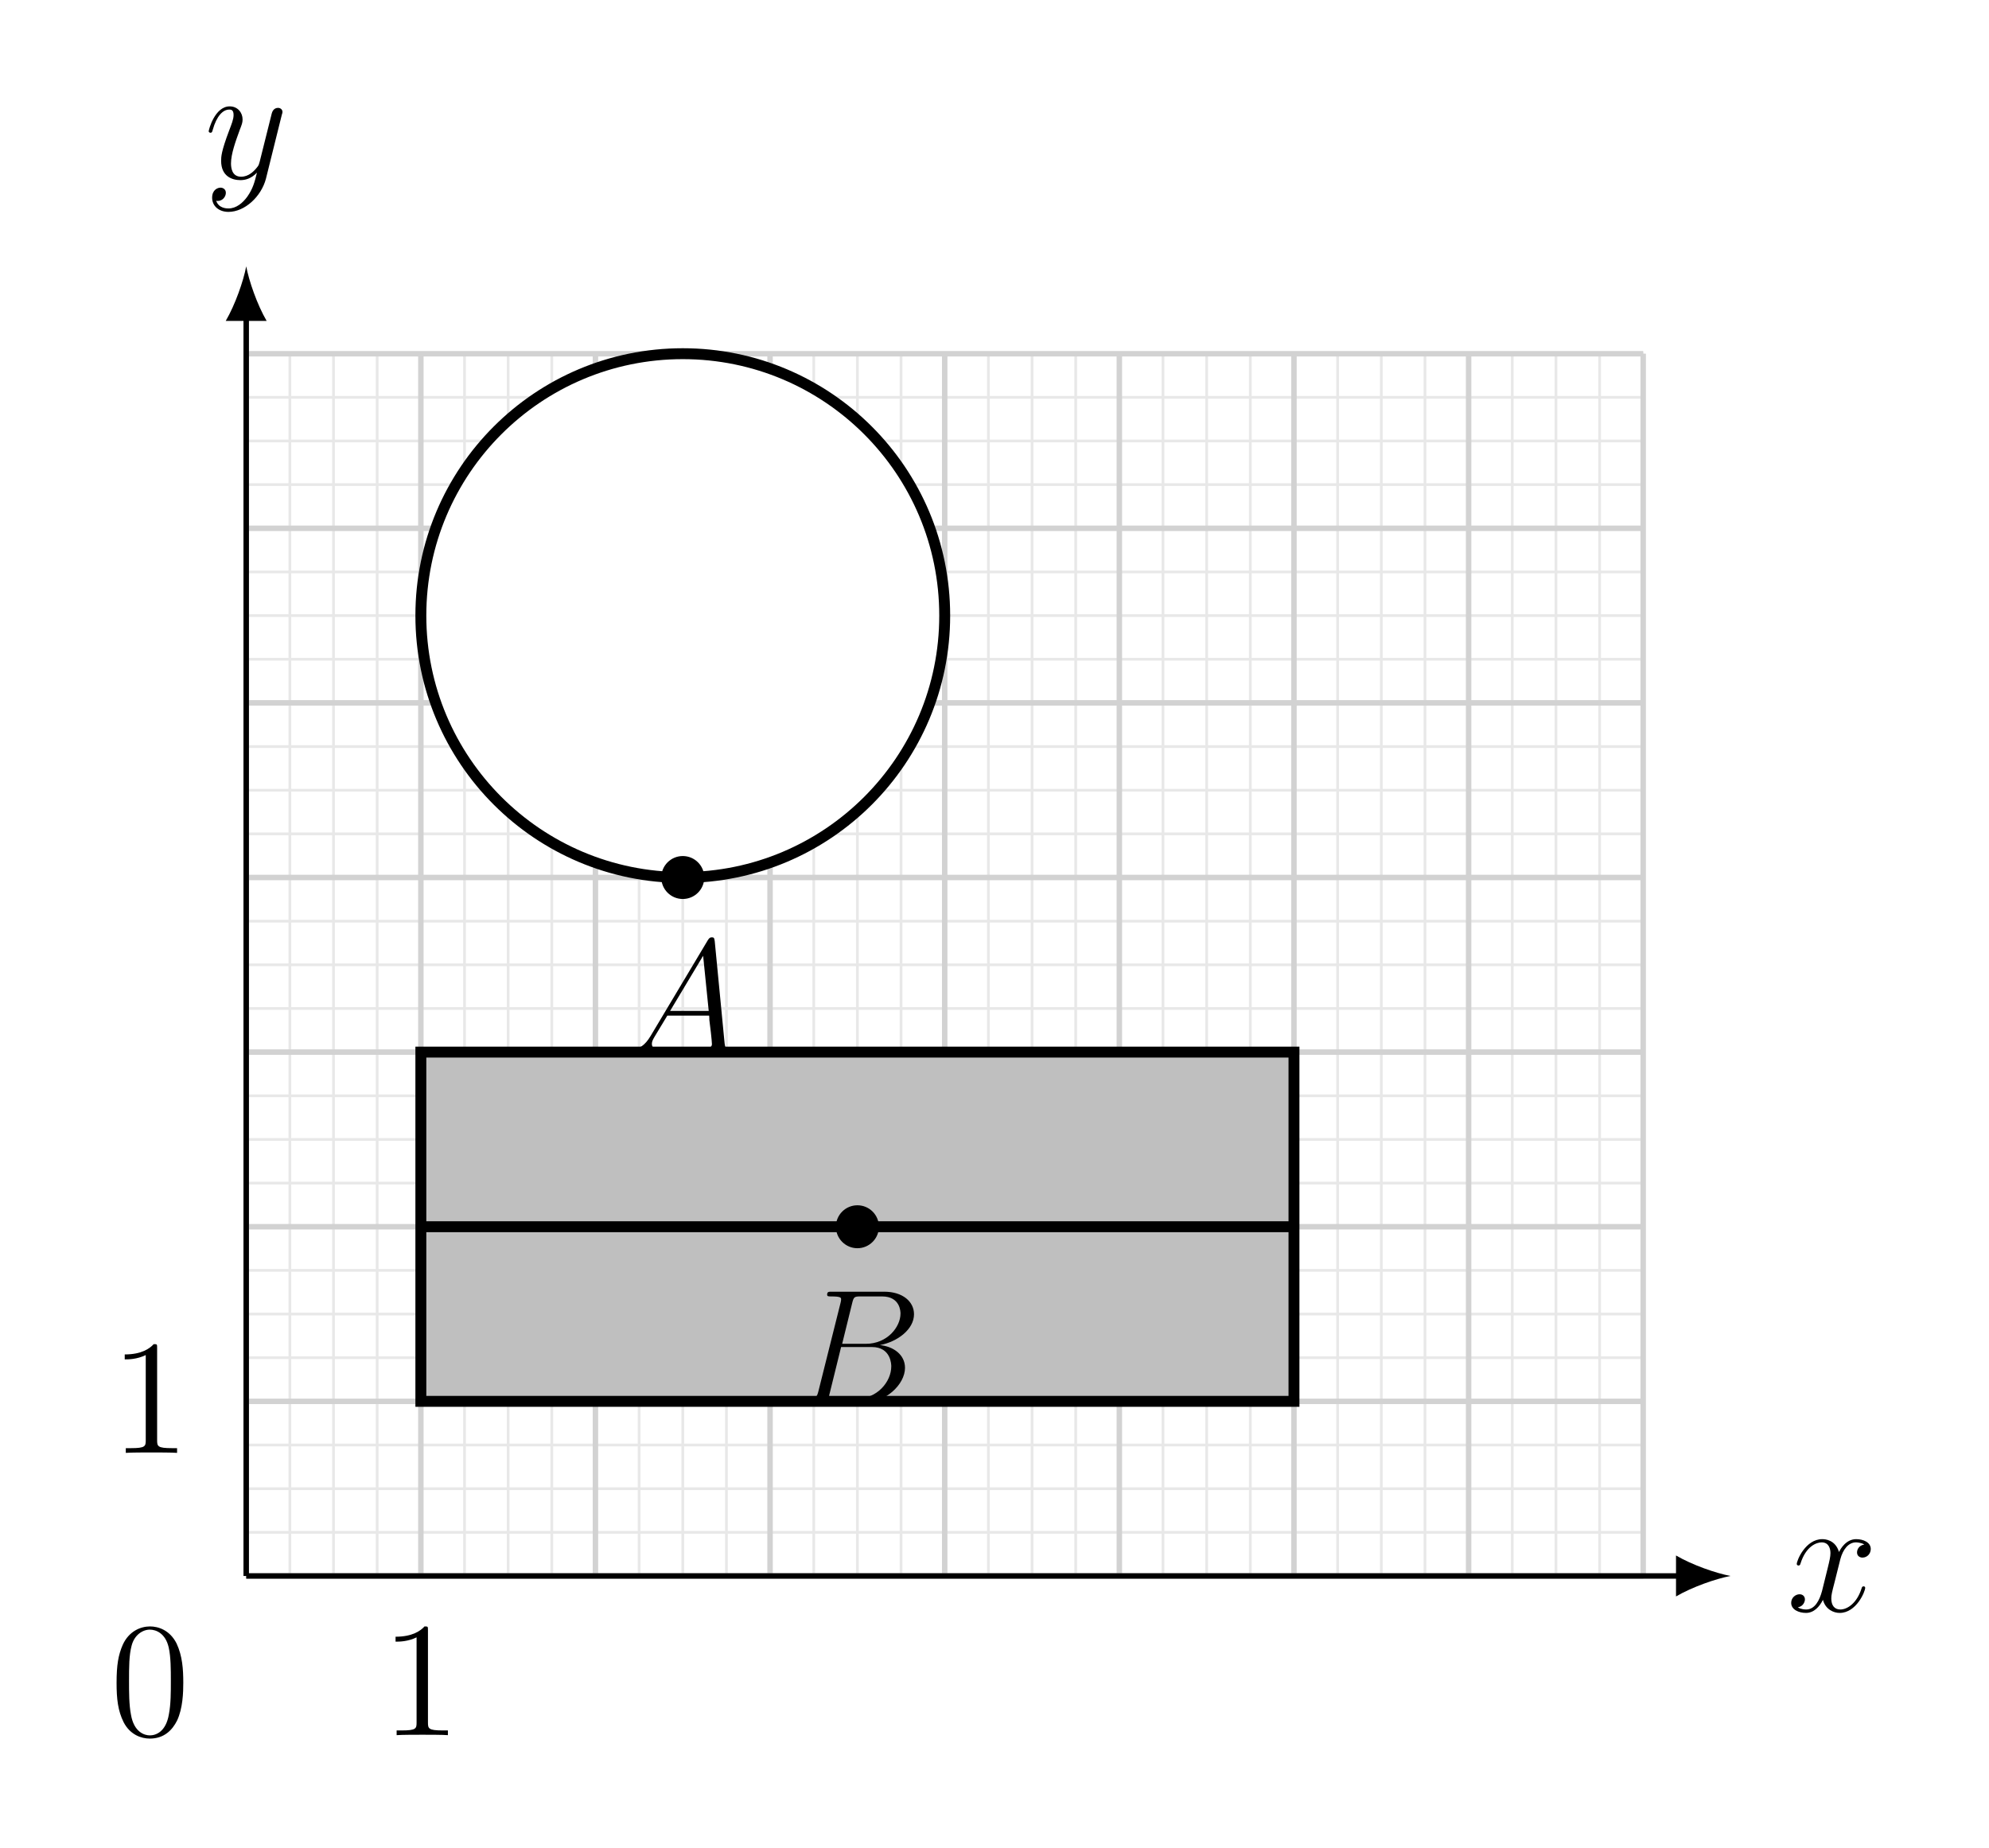
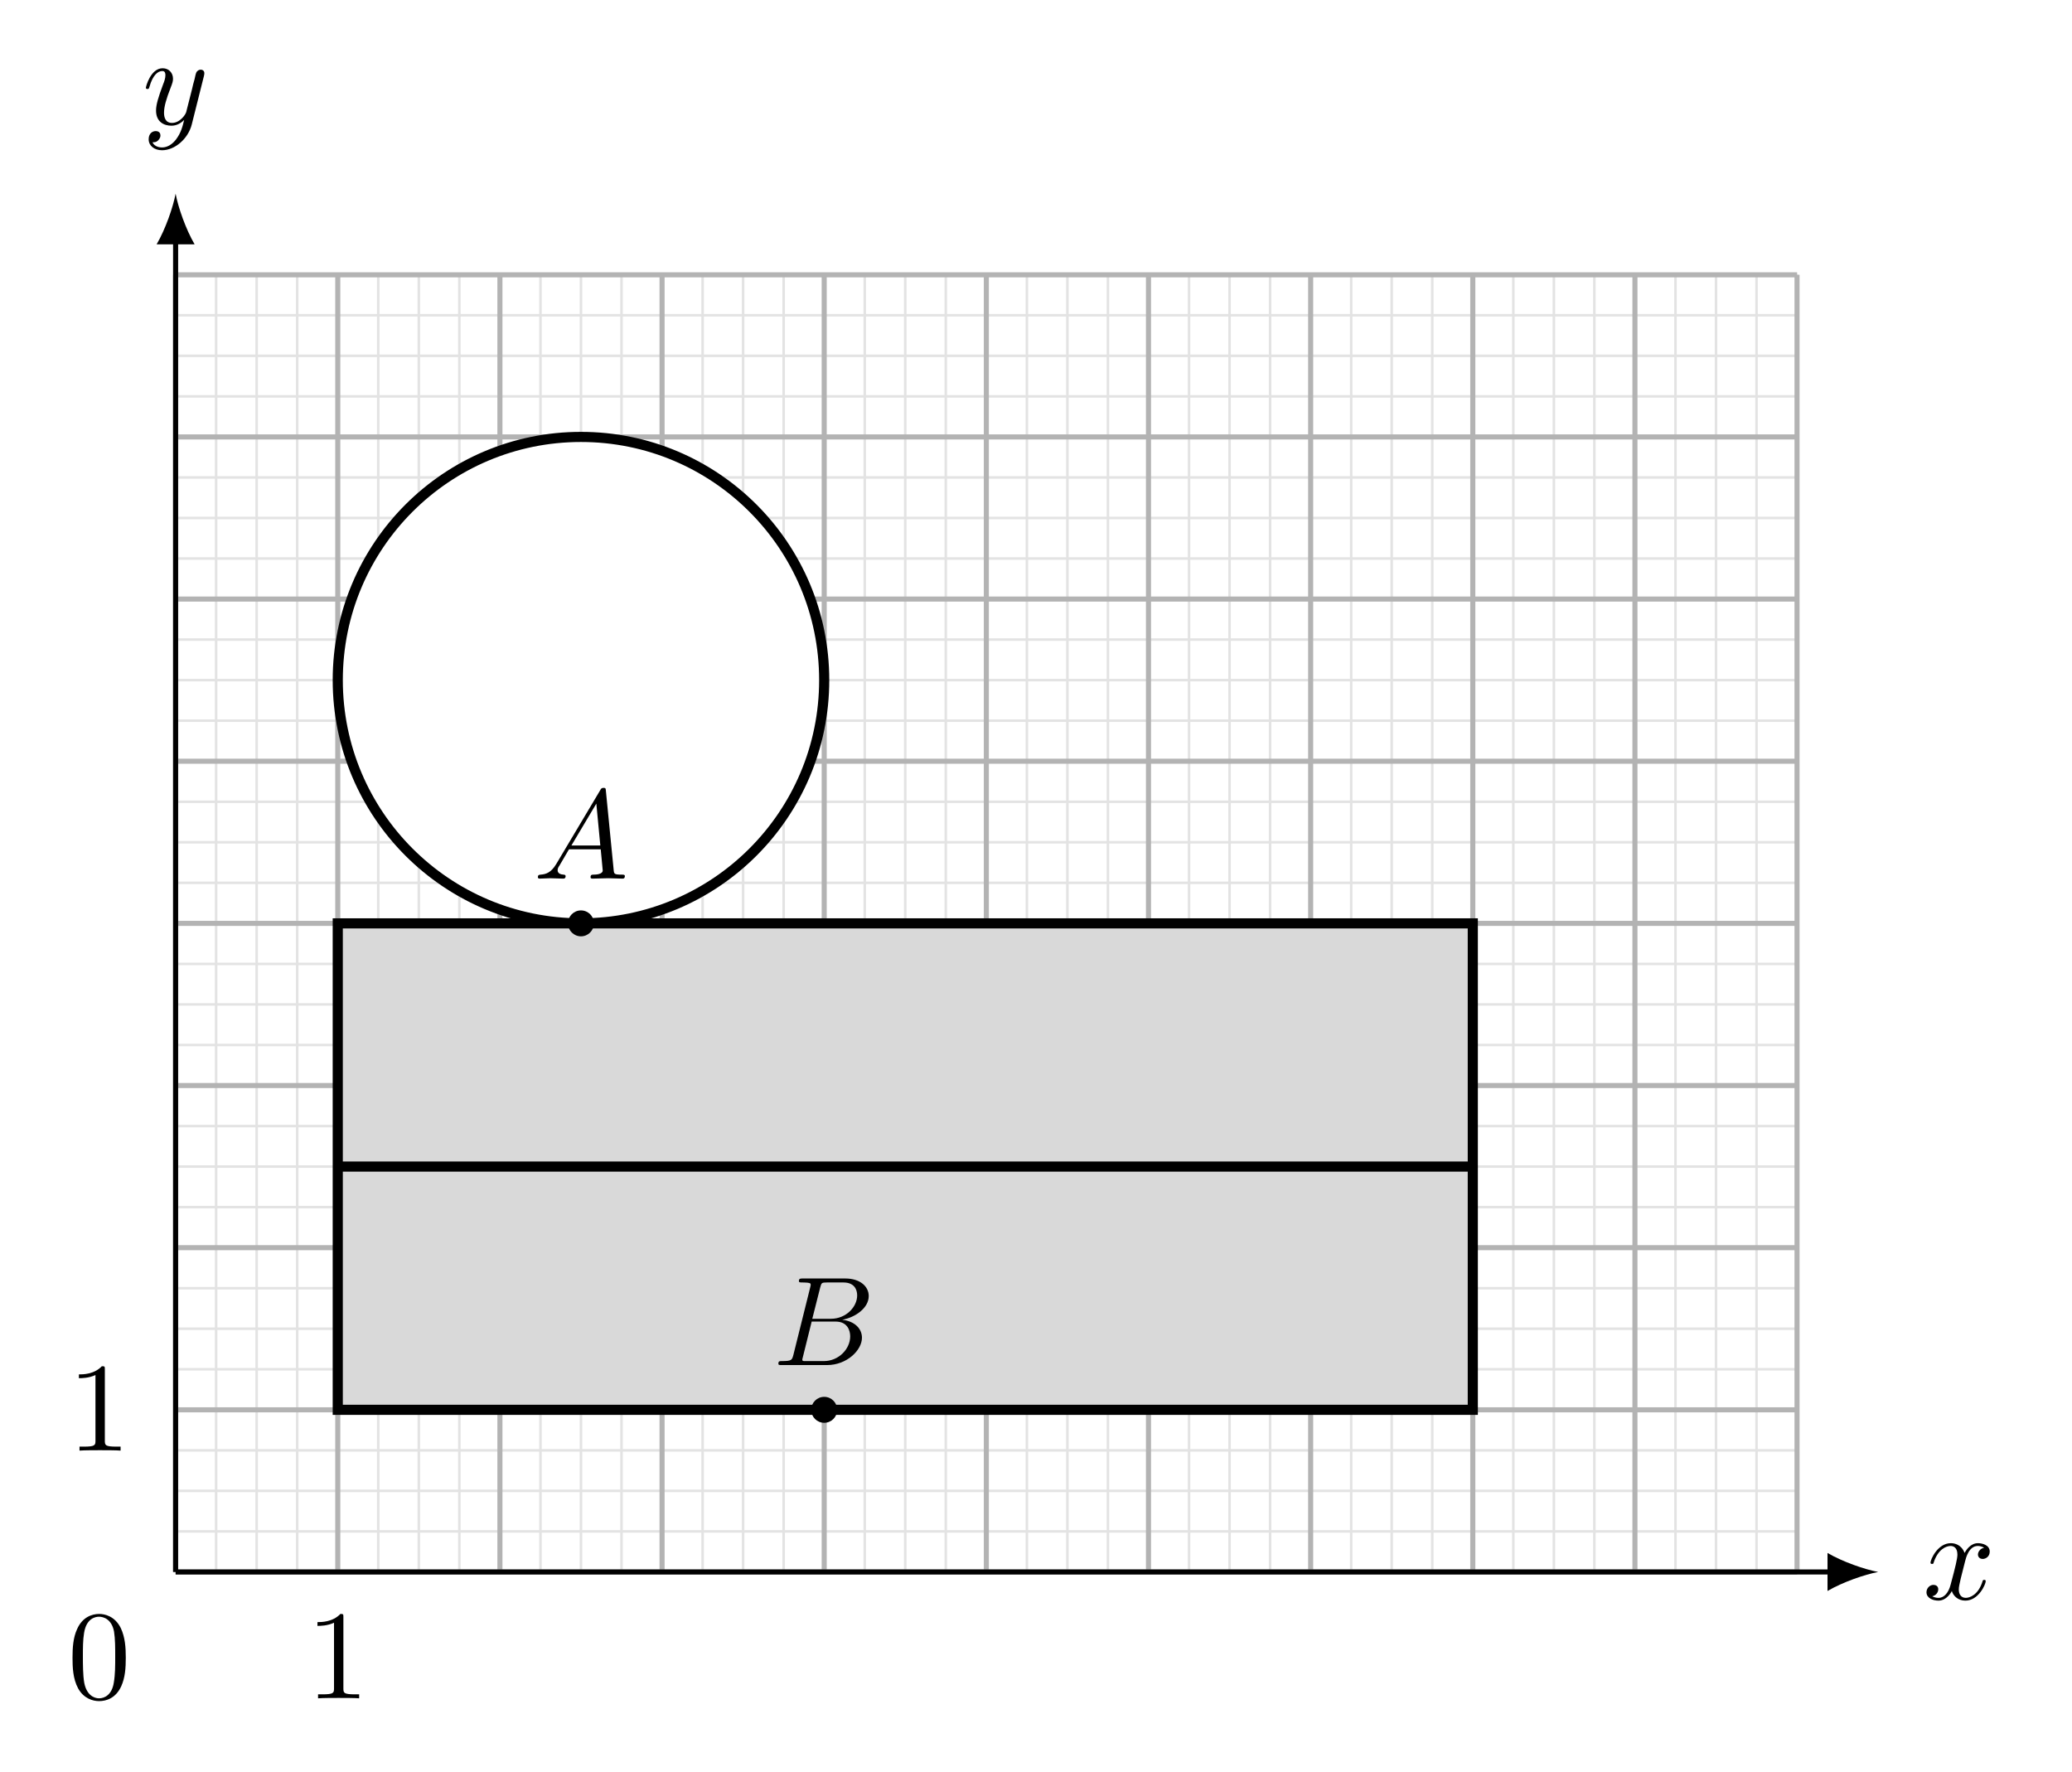
- <svg xmlns="http://www.w3.org/2000/svg" xmlns:xlink="http://www.w3.org/1999/xlink" data-source-hash="723321cf0791" width="144.904pt" height="134.644pt" viewBox="0 0 144.904 134.644" version="1.2">
+ <svg xmlns="http://www.w3.org/2000/svg" xmlns:xlink="http://www.w3.org/1999/xlink" data-source-hash="a341c045d8ab" width="162.277pt" height="138.737pt" viewBox="0 0 162.277 138.737" version="1.2">
  <defs>
    <g>
      <symbol overflow="visible" id="glyph0-0">
        <path style="stroke:none;" d="" />
      </symbol>
      <symbol overflow="visible" id="glyph0-1">
-         <path style="stroke:none;" d="M 5.719 -1.703 C 5.719 -1.766 5.672 -1.812 5.609 -1.812 C 5.5 -1.812 5.484 -1.75 5.453 -1.656 C 5.125 -0.609 4.438 -0.125 3.906 -0.125 C 3.484 -0.125 3.25 -0.422 3.25 -0.922 C 3.25 -1.188 3.297 -1.375 3.5 -2.156 L 3.906 -3.781 C 4.094 -4.5 4.5 -5.016 5.047 -5.016 C 5.047 -5.016 5.406 -5.016 5.656 -4.859 C 5.266 -4.797 5.125 -4.5 5.125 -4.281 C 5.125 -4 5.359 -3.906 5.516 -3.906 C 5.875 -3.906 6.125 -4.203 6.125 -4.531 C 6.125 -5.031 5.562 -5.25 5.062 -5.25 C 4.328 -5.25 3.922 -4.547 3.812 -4.312 C 3.547 -5.203 2.797 -5.25 2.594 -5.25 C 1.375 -5.25 0.734 -3.703 0.734 -3.438 C 0.734 -3.391 0.781 -3.328 0.859 -3.328 C 0.953 -3.328 0.984 -3.391 1 -3.453 C 1.406 -4.766 2.203 -5.016 2.547 -5.016 C 3.094 -5.016 3.188 -4.516 3.188 -4.234 C 3.188 -3.969 3.125 -3.703 2.984 -3.125 L 2.578 -1.484 C 2.391 -0.781 2.047 -0.125 1.422 -0.125 C 1.359 -0.125 1.062 -0.125 0.812 -0.281 C 1.234 -0.359 1.328 -0.719 1.328 -0.859 C 1.328 -1.094 1.156 -1.234 0.938 -1.234 C 0.641 -1.234 0.328 -0.984 0.328 -0.609 C 0.328 -0.109 0.891 0.125 1.406 0.125 C 1.984 0.125 2.391 -0.328 2.641 -0.828 C 2.828 -0.125 3.422 0.125 3.859 0.125 C 5.078 0.125 5.719 -1.438 5.719 -1.703 Z M 5.719 -1.703 " />
+         <path style="stroke:none;" d="M 3.312 -3 C 3.375 -3.25 3.609 -4.172 4.297 -4.172 C 4.344 -4.172 4.578 -4.172 4.797 -4.031 C 4.516 -3.984 4.312 -3.734 4.312 -3.5 C 4.312 -3.344 4.422 -3.156 4.688 -3.156 C 4.906 -3.156 5.234 -3.328 5.234 -3.734 C 5.234 -4.25 4.641 -4.391 4.312 -4.391 C 3.734 -4.391 3.391 -3.859 3.266 -3.625 C 3.016 -4.281 2.484 -4.391 2.188 -4.391 C 1.156 -4.391 0.594 -3.109 0.594 -2.859 C 0.594 -2.766 0.688 -2.766 0.719 -2.766 C 0.797 -2.766 0.828 -2.781 0.844 -2.875 C 1.188 -3.922 1.828 -4.172 2.172 -4.172 C 2.359 -4.172 2.703 -4.078 2.703 -3.5 C 2.703 -3.188 2.547 -2.531 2.172 -1.141 C 2.016 -0.531 1.672 -0.109 1.234 -0.109 C 1.172 -0.109 0.938 -0.109 0.734 -0.234 C 0.984 -0.281 1.203 -0.5 1.203 -0.781 C 1.203 -1.047 0.984 -1.125 0.828 -1.125 C 0.531 -1.125 0.281 -0.859 0.281 -0.547 C 0.281 -0.094 0.781 0.109 1.219 0.109 C 1.875 0.109 2.234 -0.578 2.266 -0.641 C 2.375 -0.281 2.734 0.109 3.328 0.109 C 4.359 0.109 4.922 -1.172 4.922 -1.422 C 4.922 -1.516 4.828 -1.516 4.797 -1.516 C 4.719 -1.516 4.688 -1.484 4.672 -1.406 C 4.344 -0.344 3.672 -0.109 3.359 -0.109 C 2.969 -0.109 2.812 -0.422 2.812 -0.766 C 2.812 -0.984 2.875 -1.203 2.969 -1.641 Z M 3.312 -3 " />
      </symbol>
      <symbol overflow="visible" id="glyph0-2">
-         <path style="stroke:none;" d="M 5.656 -4.641 C 5.672 -4.703 5.703 -4.766 5.703 -4.844 C 5.703 -5.016 5.562 -5.141 5.375 -5.141 C 5.266 -5.141 5.016 -5.094 4.922 -4.734 L 4.047 -1.234 C 3.984 -1.016 3.984 -0.984 3.891 -0.859 C 3.641 -0.531 3.25 -0.125 2.688 -0.125 C 2.016 -0.125 1.953 -0.781 1.953 -1.094 C 1.953 -1.781 2.281 -2.688 2.594 -3.547 C 2.734 -3.906 2.797 -4.062 2.797 -4.297 C 2.797 -4.797 2.438 -5.25 1.859 -5.25 C 0.766 -5.25 0.328 -3.531 0.328 -3.438 C 0.328 -3.391 0.375 -3.328 0.453 -3.328 C 0.562 -3.328 0.578 -3.375 0.625 -3.547 C 0.906 -4.547 1.359 -5.016 1.828 -5.016 C 1.938 -5.016 2.141 -5.016 2.141 -4.625 C 2.141 -4.312 2 -3.969 1.828 -3.516 C 1.234 -1.953 1.234 -1.562 1.234 -1.281 C 1.234 -0.141 2.047 0.125 2.641 0.125 C 3 0.125 3.422 0.016 3.844 -0.422 C 3.672 0.281 3.547 0.75 3.141 1.328 C 2.812 1.781 2.344 2.188 1.766 2.188 C 1.625 2.188 1.047 2.172 0.875 1.625 C 0.906 1.641 0.984 1.641 0.984 1.641 C 1.344 1.641 1.578 1.328 1.578 1.047 C 1.578 0.781 1.359 0.672 1.188 0.672 C 0.984 0.672 0.578 0.828 0.578 1.406 C 0.578 2.016 1.078 2.438 1.766 2.438 C 2.953 2.438 4.156 1.328 4.5 0.016 Z M 5.656 -4.641 " />
+         <path style="stroke:none;" d="M 4.828 -3.781 C 4.859 -3.922 4.859 -3.938 4.859 -4.016 C 4.859 -4.188 4.719 -4.281 4.578 -4.281 C 4.469 -4.281 4.312 -4.219 4.234 -4.062 C 4.203 -4.016 4.125 -3.703 4.094 -3.531 C 4.016 -3.281 3.953 -3 3.891 -2.734 L 3.438 -0.953 C 3.406 -0.797 2.969 -0.109 2.328 -0.109 C 1.812 -0.109 1.703 -0.547 1.703 -0.906 C 1.703 -1.375 1.875 -1.984 2.219 -2.859 C 2.375 -3.266 2.406 -3.375 2.406 -3.578 C 2.406 -4.016 2.094 -4.391 1.594 -4.391 C 0.656 -4.391 0.281 -2.953 0.281 -2.859 C 0.281 -2.766 0.391 -2.766 0.406 -2.766 C 0.5 -2.766 0.516 -2.781 0.562 -2.938 C 0.828 -3.875 1.234 -4.172 1.562 -4.172 C 1.641 -4.172 1.812 -4.172 1.812 -3.844 C 1.812 -3.609 1.719 -3.344 1.641 -3.156 C 1.25 -2.109 1.078 -1.531 1.078 -1.078 C 1.078 -0.188 1.703 0.109 2.281 0.109 C 2.672 0.109 3 -0.062 3.281 -0.344 C 3.156 0.172 3.031 0.672 2.641 1.188 C 2.375 1.531 2 1.812 1.547 1.812 C 1.406 1.812 0.969 1.781 0.797 1.406 C 0.953 1.406 1.078 1.406 1.219 1.281 C 1.312 1.188 1.422 1.062 1.422 0.875 C 1.422 0.562 1.156 0.531 1.047 0.531 C 0.828 0.531 0.5 0.688 0.5 1.172 C 0.5 1.672 0.938 2.031 1.547 2.031 C 2.562 2.031 3.594 1.125 3.875 0.016 Z M 4.828 -3.781 " />
      </symbol>
      <symbol overflow="visible" id="glyph0-3">
-         <path style="stroke:none;" d="M 8.422 -0.219 C 8.422 -0.344 8.312 -0.344 8.125 -0.344 C 7.469 -0.344 7.469 -0.453 7.422 -0.812 L 6.703 -8.25 C 6.672 -8.484 6.625 -8.516 6.5 -8.516 C 6.375 -8.516 6.312 -8.484 6.203 -8.312 L 2.031 -1.328 C 1.609 -0.625 1.203 -0.375 0.625 -0.344 C 0.5 -0.328 0.406 -0.328 0.406 -0.125 C 0.406 -0.047 0.469 0 0.547 0 L 1.516 -0.031 C 1.859 -0.031 2.234 0 2.578 0 C 2.641 0 2.797 0 2.797 -0.219 C 2.797 -0.328 2.688 -0.344 2.625 -0.344 C 2.344 -0.375 2.125 -0.469 2.125 -0.75 C 2.125 -0.922 2.188 -1.047 2.344 -1.312 L 3.25 -2.812 L 6.297 -2.812 C 6.312 -2.703 6.312 -2.609 6.312 -2.5 C 6.359 -2.188 6.5 -0.953 6.5 -0.734 C 6.5 -0.375 5.891 -0.344 5.703 -0.344 C 5.562 -0.344 5.438 -0.344 5.438 -0.125 C 5.438 0 5.547 0 5.609 0 C 5.812 0 6.062 -0.031 6.266 -0.031 L 6.938 -0.031 L 8.203 0 C 8.281 0 8.422 0 8.422 -0.219 Z M 6.266 -3.156 L 3.453 -3.156 L 5.859 -7.172 Z M 6.266 -3.156 " />
+         <path style="stroke:none;" d="M 1.781 -1.141 C 1.375 -0.469 0.984 -0.344 0.562 -0.312 C 0.438 -0.297 0.344 -0.297 0.344 -0.109 C 0.344 -0.047 0.391 0 0.469 0 C 0.75 0 1.047 -0.031 1.328 -0.031 C 1.656 -0.031 2 0 2.328 0 C 2.375 0 2.516 0 2.516 -0.188 C 2.516 -0.297 2.422 -0.312 2.344 -0.312 C 2.125 -0.328 1.891 -0.406 1.891 -0.656 C 1.891 -0.781 1.938 -0.891 2.031 -1.016 L 2.781 -2.297 L 5.266 -2.297 C 5.281 -2.078 5.422 -0.734 5.422 -0.641 C 5.422 -0.344 4.906 -0.312 4.719 -0.312 C 4.578 -0.312 4.469 -0.312 4.469 -0.109 C 4.469 0 4.594 0 4.609 0 C 5.016 0 5.453 -0.031 5.859 -0.031 C 6.109 -0.031 6.734 0 6.969 0 C 7.031 0 7.156 0 7.156 -0.203 C 7.156 -0.312 7.047 -0.312 6.922 -0.312 C 6.312 -0.312 6.312 -0.375 6.281 -0.672 L 5.672 -6.859 C 5.656 -7.062 5.656 -7.109 5.484 -7.109 C 5.328 -7.109 5.281 -7.031 5.234 -6.938 Z M 2.969 -2.594 L 4.922 -5.875 L 5.234 -2.594 Z M 2.969 -2.594 " />
      </symbol>
      <symbol overflow="visible" id="glyph0-4">
-         <path style="stroke:none;" d="M 7.875 -6.547 C 7.875 -5.578 6.922 -4.344 5.344 -4.344 L 3.625 -4.344 L 4.359 -7.328 C 4.469 -7.766 4.516 -7.797 4.984 -7.797 L 6.531 -7.797 C 7.875 -7.797 7.875 -6.656 7.875 -6.547 Z M 8.203 -2.594 C 8.203 -3.562 7.344 -4.156 6.375 -4.25 C 7.672 -4.5 8.859 -5.406 8.859 -6.5 C 8.859 -7.422 8.031 -8.141 6.688 -8.141 L 2.859 -8.141 C 2.641 -8.141 2.531 -8.141 2.531 -7.922 C 2.531 -7.797 2.641 -7.797 2.812 -7.797 C 3.547 -7.797 3.547 -7.703 3.547 -7.578 C 3.547 -7.578 3.547 -7.469 3.5 -7.297 L 1.891 -0.875 C 1.781 -0.469 1.75 -0.344 0.922 -0.344 C 0.688 -0.344 0.578 -0.344 0.578 -0.125 C 0.578 0 0.641 0 0.875 0 L 4.969 0 C 6.797 0 8.203 -1.391 8.203 -2.594 Z M 7.203 -2.703 C 7.203 -1.562 6.156 -0.344 4.688 -0.344 L 3.078 -0.344 C 2.906 -0.344 2.891 -0.344 2.812 -0.359 C 2.688 -0.375 2.672 -0.391 2.672 -0.484 C 2.672 -0.578 2.688 -0.641 2.719 -0.75 L 3.547 -4.109 L 5.797 -4.109 C 7.203 -4.109 7.203 -2.797 7.203 -2.703 Z M 7.203 -2.703 " />
+         <path style="stroke:none;" d="M 1.594 -0.781 C 1.484 -0.391 1.469 -0.312 0.688 -0.312 C 0.516 -0.312 0.422 -0.312 0.422 -0.109 C 0.422 0 0.5 0 0.688 0 L 4.234 0 C 5.797 0 6.969 -1.172 6.969 -2.141 C 6.969 -2.859 6.391 -3.438 5.422 -3.547 C 6.453 -3.734 7.5 -4.469 7.5 -5.406 C 7.5 -6.141 6.844 -6.781 5.656 -6.781 L 2.328 -6.781 C 2.141 -6.781 2.031 -6.781 2.031 -6.578 C 2.031 -6.469 2.125 -6.469 2.312 -6.469 C 2.328 -6.469 2.516 -6.469 2.688 -6.453 C 2.875 -6.422 2.953 -6.422 2.953 -6.297 C 2.953 -6.25 2.953 -6.219 2.922 -6.109 Z M 3.078 -3.625 L 3.703 -6.094 C 3.797 -6.438 3.812 -6.469 4.234 -6.469 L 5.516 -6.469 C 6.391 -6.469 6.594 -5.891 6.594 -5.453 C 6.594 -4.578 5.75 -3.625 4.531 -3.625 Z M 2.641 -0.312 C 2.5 -0.312 2.484 -0.312 2.422 -0.312 C 2.328 -0.328 2.297 -0.344 2.297 -0.422 C 2.297 -0.453 2.297 -0.469 2.344 -0.641 L 3.031 -3.406 L 4.906 -3.406 C 5.859 -3.406 6.047 -2.672 6.047 -2.25 C 6.047 -1.266 5.156 -0.312 3.984 -0.312 Z M 2.641 -0.312 " />
      </symbol>
      <symbol overflow="visible" id="glyph1-0">
        <path style="stroke:none;" d="" />
      </symbol>
      <symbol overflow="visible" id="glyph1-1">
-         <path style="stroke:none;" d="M 5.344 -3.812 C 5.344 -4.797 5.281 -5.766 4.859 -6.672 C 4.359 -7.672 3.5 -7.922 2.922 -7.922 C 2.234 -7.922 1.391 -7.578 0.938 -6.594 C 0.609 -5.844 0.484 -5.109 0.484 -3.812 C 0.484 -2.656 0.578 -1.781 1 -0.938 C 1.469 -0.031 2.281 0.25 2.906 0.25 C 3.953 0.25 4.547 -0.375 4.891 -1.062 C 5.312 -1.953 5.344 -3.125 5.344 -3.812 Z M 4.438 -3.953 C 4.438 -3.156 4.438 -2.25 4.297 -1.531 C 4.078 -0.219 3.328 0.016 2.906 0.016 C 2.531 0.016 1.75 -0.203 1.531 -1.5 C 1.391 -2.219 1.391 -3.125 1.391 -3.953 C 1.391 -4.938 1.391 -5.812 1.578 -6.516 C 1.781 -7.312 2.391 -7.688 2.906 -7.688 C 3.359 -7.688 4.047 -7.422 4.281 -6.391 C 4.438 -5.703 4.438 -4.766 4.438 -3.953 Z M 4.438 -3.953 " />
+         <path style="stroke:none;" d="M 4.562 -3.172 C 4.562 -3.969 4.516 -4.766 4.172 -5.5 C 3.703 -6.453 2.891 -6.609 2.484 -6.609 C 1.891 -6.609 1.156 -6.344 0.75 -5.422 C 0.438 -4.75 0.391 -3.969 0.391 -3.172 C 0.391 -2.438 0.422 -1.531 0.828 -0.781 C 1.266 0.016 1.984 0.219 2.469 0.219 C 3 0.219 3.766 0.016 4.203 -0.938 C 4.516 -1.625 4.562 -2.391 4.562 -3.172 Z M 2.469 0 C 2.078 0 1.5 -0.25 1.312 -1.203 C 1.203 -1.797 1.203 -2.703 1.203 -3.297 C 1.203 -3.922 1.203 -4.578 1.297 -5.125 C 1.484 -6.297 2.219 -6.391 2.469 -6.391 C 2.797 -6.391 3.453 -6.219 3.641 -5.234 C 3.734 -4.672 3.734 -3.922 3.734 -3.297 C 3.734 -2.547 3.734 -1.875 3.625 -1.234 C 3.484 -0.297 2.922 0 2.469 0 Z M 2.469 0 " />
      </symbol>
      <symbol overflow="visible" id="glyph1-2">
-         <path style="stroke:none;" d="M 4.891 0 L 4.891 -0.344 L 4.516 -0.344 C 3.469 -0.344 3.438 -0.484 3.438 -0.922 L 3.438 -7.641 C 3.438 -7.922 3.438 -7.922 3.188 -7.922 C 2.906 -7.609 2.312 -7.172 1.078 -7.172 L 1.078 -6.812 C 1.359 -6.812 1.953 -6.812 2.609 -7.125 L 2.609 -0.922 C 2.609 -0.484 2.578 -0.344 1.531 -0.344 L 1.156 -0.344 L 1.156 0 C 1.484 -0.031 2.641 -0.031 3.031 -0.031 C 3.422 -0.031 4.562 -0.031 4.891 0 Z M 4.891 0 " />
+         <path style="stroke:none;" d="M 2.922 -6.344 C 2.922 -6.594 2.922 -6.609 2.688 -6.609 C 2.078 -5.969 1.203 -5.969 0.891 -5.969 L 0.891 -5.672 C 1.078 -5.672 1.672 -5.672 2.188 -5.922 L 2.188 -0.781 C 2.188 -0.422 2.156 -0.312 1.266 -0.312 L 0.938 -0.312 L 0.938 0 C 1.297 -0.031 2.156 -0.031 2.547 -0.031 C 2.953 -0.031 3.812 -0.031 4.156 0 L 4.156 -0.312 L 3.844 -0.312 C 2.953 -0.312 2.922 -0.422 2.922 -0.781 Z M 2.922 -6.344 " />
      </symbol>
    </g>
  </defs>
  <g id="surface1">
-     <path style="fill:none;stroke-width:0.199;stroke-linecap:butt;stroke-linejoin:miter;stroke:rgb(90.999%,90.999%,90.999%);stroke-opacity:1;stroke-miterlimit:10;" d="M 0.001 0 L 102.048 0 M 0.001 3.188 L 102.048 3.188 M 0.001 6.376 L 102.048 6.376 M 0.001 9.568 L 102.048 9.568 M 0.001 12.756 L 102.048 12.756 M 0.001 15.945 L 102.048 15.945 M 0.001 19.133 L 102.048 19.133 M 0.001 22.325 L 102.048 22.325 M 0.001 25.513 L 102.048 25.513 M 0.001 28.701 L 102.048 28.701 M 0.001 31.889 L 102.048 31.889 M 0.001 35.077 L 102.048 35.077 M 0.001 38.269 L 102.048 38.269 M 0.001 41.457 L 102.048 41.457 M 0.001 44.645 L 102.048 44.645 M 0.001 47.833 L 102.048 47.833 M 0.001 51.025 L 102.048 51.025 M 0.001 54.213 L 102.048 54.213 M 0.001 57.402 L 102.048 57.402 M 0.001 60.59 L 102.048 60.59 M 0.001 63.782 L 102.048 63.782 M 0.001 66.97 L 102.048 66.97 M 0.001 70.158 L 102.048 70.158 M 0.001 73.346 L 102.048 73.346 M 0.001 76.534 L 102.048 76.534 M 0.001 79.726 L 102.048 79.726 M 0.001 82.914 L 102.048 82.914 M 0.001 86.102 L 102.048 86.102 M 0.001 89.29 L 102.048 89.29 M 0.001 0 L 0.001 89.29 M 3.189 0 L 3.189 89.29 M 6.378 0 L 6.378 89.29 M 9.566 0 L 9.566 89.29 M 12.758 0 L 12.758 89.29 M 15.946 0 L 15.946 89.29 M 19.134 0 L 19.134 89.29 M 22.322 0 L 22.322 89.29 M 25.51 0 L 25.51 89.29 M 28.702 0 L 28.702 89.29 M 31.89 0 L 31.89 89.29 M 35.078 0 L 35.078 89.29 M 38.266 0 L 38.266 89.29 M 41.458 0 L 41.458 89.29 M 44.646 0 L 44.646 89.29 M 47.835 0 L 47.835 89.29 M 51.023 0 L 51.023 89.29 M 54.215 0 L 54.215 89.29 M 57.403 0 L 57.403 89.29 M 60.591 0 L 60.591 89.29 M 63.779 0 L 63.779 89.29 M 66.967 0 L 66.967 89.29 M 70.159 0 L 70.159 89.29 M 73.347 0 L 73.347 89.29 M 76.535 0 L 76.535 89.29 M 79.723 0 L 79.723 89.29 M 82.915 0 L 82.915 89.29 M 86.103 0 L 86.103 89.29 M 89.292 0 L 89.292 89.29 M 92.48 0 L 92.48 89.29 M 95.672 0 L 95.672 89.29 M 98.86 0 L 98.86 89.29 M 102.048 0 L 102.048 89.29 " transform="matrix(0.997363,0,0,-0.997363,17.93614,114.8244)" />
-     <path style="fill:none;stroke-width:0.399;stroke-linecap:butt;stroke-linejoin:miter;stroke:rgb(82.5%,82.5%,82.5%);stroke-opacity:1;stroke-miterlimit:10;" d="M 0.001 0 L 102.048 0 M 0.001 12.756 L 102.048 12.756 M 0.001 25.513 L 102.048 25.513 M 0.001 38.269 L 102.048 38.269 M 0.001 51.025 L 102.048 51.025 M 0.001 63.782 L 102.048 63.782 M 0.001 76.534 L 102.048 76.534 M 0.001 89.286 L 102.048 89.286 M 0.001 0 L 0.001 89.29 M 12.758 0 L 12.758 89.29 M 25.51 0 L 25.51 89.29 M 38.266 0 L 38.266 89.29 M 51.023 0 L 51.023 89.29 M 63.779 0 L 63.779 89.29 M 76.535 0 L 76.535 89.29 M 89.292 0 L 89.292 89.29 M 102.044 0 L 102.044 89.29 " transform="matrix(0.997363,0,0,-0.997363,17.93614,114.8244)" />
-     <path style="fill:none;stroke-width:0.399;stroke-linecap:butt;stroke-linejoin:miter;stroke:rgb(0%,0%,0%);stroke-opacity:1;stroke-miterlimit:10;" d="M 0.001 0 L 104.84 0 " transform="matrix(0.997363,0,0,-0.997363,17.93614,114.8244)" />
-     <path style=" stroke:none;fill-rule:nonzero;fill:rgb(0%,0%,0%);fill-opacity:1;" d="M 126.074 114.824 C 125.016 114.625 123.293 114.031 122.102 113.332 L 122.102 116.316 C 123.293 115.621 125.016 115.023 126.074 114.824 " />
+     <path style="fill:none;stroke-width:0.199;stroke-linecap:butt;stroke-linejoin:miter;stroke:rgb(89%,89%,89%);stroke-opacity:1;stroke-miterlimit:10;" d="M 0.001 -0 L 127.559 -0 M 0.001 3.19 L 127.559 3.19 M 0.001 6.38 L 127.559 6.38 M 0.001 9.566 L 127.559 9.566 M 0.001 12.756 L 127.559 12.756 M 0.001 15.945 L 127.559 15.945 M 0.001 19.135 L 127.559 19.135 M 0.001 22.321 L 127.559 22.321 M 0.001 25.511 L 127.559 25.511 M 0.001 28.701 L 127.559 28.701 M 0.001 31.891 L 127.559 31.891 M 0.001 35.077 L 127.559 35.077 M 0.001 38.267 L 127.559 38.267 M 0.001 41.457 L 127.559 41.457 M 0.001 44.647 L 127.559 44.647 M 0.001 47.833 L 127.559 47.833 M 0.001 51.023 L 127.559 51.023 M 0.001 54.213 L 127.559 54.213 M 0.001 57.403 L 127.559 57.403 M 0.001 60.589 L 127.559 60.589 M 0.001 63.779 L 127.559 63.779 M 0.001 66.969 L 127.559 66.969 M 0.001 70.159 L 127.559 70.159 M 0.001 73.349 L 127.559 73.349 M 0.001 76.535 L 127.559 76.535 M 0.001 79.724 L 127.559 79.724 M 0.001 82.914 L 127.559 82.914 M 0.001 86.104 L 127.559 86.104 M 0.001 89.29 L 127.559 89.29 M 0.001 92.48 L 127.559 92.48 M 0.001 95.67 L 127.559 95.67 M 0.001 98.86 L 127.559 98.86 M 0.001 102.046 L 127.559 102.046 M 0.001 -0 L 0.001 102.046 M 3.187 -0 L 3.187 102.046 M 6.377 -0 L 6.377 102.046 M 9.567 -0 L 9.567 102.046 M 12.757 -0 L 12.757 102.046 M 15.943 -0 L 15.943 102.046 M 19.133 -0 L 19.133 102.046 M 22.323 -0 L 22.323 102.046 M 25.513 -0 L 25.513 102.046 M 28.703 -0 L 28.703 102.046 M 31.889 -0 L 31.889 102.046 M 35.079 -0 L 35.079 102.046 M 38.269 -0 L 38.269 102.046 M 41.459 -0 L 41.459 102.046 M 44.645 -0 L 44.645 102.046 M 47.834 -0 L 47.834 102.046 M 51.024 -0 L 51.024 102.046 M 54.214 -0 L 54.214 102.046 M 57.4 -0 L 57.4 102.046 M 60.59 -0 L 60.59 102.046 M 63.78 -0 L 63.78 102.046 M 66.97 -0 L 66.97 102.046 M 70.156 -0 L 70.156 102.046 M 73.346 -0 L 73.346 102.046 M 76.536 -0 L 76.536 102.046 M 79.726 -0 L 79.726 102.046 M 82.912 -0 L 82.912 102.046 M 86.102 -0 L 86.102 102.046 M 89.292 -0 L 89.292 102.046 M 92.482 -0 L 92.482 102.046 M 95.668 -0 L 95.668 102.046 M 98.858 -0 L 98.858 102.046 M 102.048 -0 L 102.048 102.046 M 105.237 -0 L 105.237 102.046 M 108.427 -0 L 108.427 102.046 M 111.613 -0 L 111.613 102.046 M 114.803 -0 L 114.803 102.046 M 117.993 -0 L 117.993 102.046 M 121.183 -0 L 121.183 102.046 M 124.369 -0 L 124.369 102.046 M 127.559 -0 L 127.559 102.046 " transform="matrix(0.995564,0,0,-0.995564,13.75273,123.113)" />
+     <path style="fill:none;stroke-width:0.399;stroke-linecap:butt;stroke-linejoin:miter;stroke:rgb(70%,70%,70%);stroke-opacity:1;stroke-miterlimit:10;" d="M 0.001 -0 L 127.559 -0 M 0.001 12.756 L 127.559 12.756 M 0.001 25.511 L 127.559 25.511 M 0.001 38.267 L 127.559 38.267 M 0.001 51.023 L 127.559 51.023 M 0.001 63.779 L 127.559 63.779 M 0.001 76.535 L 127.559 76.535 M 0.001 89.29 L 127.559 89.29 M 0.001 102.042 L 127.559 102.042 M 0.001 -0 L 0.001 102.046 M 12.757 -0 L 12.757 102.046 M 25.513 -0 L 25.513 102.046 M 38.269 -0 L 38.269 102.046 M 51.024 -0 L 51.024 102.046 M 63.78 -0 L 63.78 102.046 M 76.536 -0 L 76.536 102.046 M 89.292 -0 L 89.292 102.046 M 102.048 -0 L 102.048 102.046 M 114.803 -0 L 114.803 102.046 M 127.555 -0 L 127.555 102.046 " transform="matrix(0.995564,0,0,-0.995564,13.75273,123.113)" />
+     <path style="fill:none;stroke-width:0.399;stroke-linecap:butt;stroke-linejoin:miter;stroke:rgb(0%,0%,0%);stroke-opacity:1;stroke-miterlimit:10;" d="M 0.001 -0 L 130.353 -0 " transform="matrix(0.995564,0,0,-0.995564,13.75273,123.113)" />
+     <path style=" stroke:none;fill-rule:nonzero;fill:rgb(0%,0%,0%);fill-opacity:1;" d="M 147.098 123.113 C 146.039 122.914 144.32 122.32 143.129 121.625 L 143.129 124.602 C 144.32 123.906 146.039 123.312 147.098 123.113 " />
    <g style="fill:rgb(0%,0%,0%);fill-opacity:1;">
-       <use xlink:href="#glyph0-1" x="130.165" y="117.392" />
+       <use xlink:href="#glyph0-1" x="150.599" y="125.249" />
    </g>
-     <path style="fill:none;stroke-width:0.399;stroke-linecap:butt;stroke-linejoin:miter;stroke:rgb(0%,0%,0%);stroke-opacity:1;stroke-miterlimit:10;" d="M 0.001 0 L 0.001 92.083 " transform="matrix(0.997363,0,0,-0.997363,17.93614,114.8244)" />
-     <path style=" stroke:none;fill-rule:nonzero;fill:rgb(0%,0%,0%);fill-opacity:1;" d="M 17.938 19.406 C 17.738 20.465 17.141 22.188 16.445 23.383 L 19.426 23.383 C 18.73 22.188 18.137 20.465 17.938 19.406 " />
+     <path style="fill:none;stroke-width:0.399;stroke-linecap:butt;stroke-linejoin:miter;stroke:rgb(0%,0%,0%);stroke-opacity:1;stroke-miterlimit:10;" d="M 0.001 -0 L 0.001 104.84 " transform="matrix(0.995564,0,0,-0.995564,13.75273,123.113)" />
+     <path style=" stroke:none;fill-rule:nonzero;fill:rgb(0%,0%,0%);fill-opacity:1;" d="M 13.754 15.168 C 13.555 16.227 12.961 17.945 12.266 19.137 L 15.242 19.137 C 14.547 17.945 13.949 16.227 13.754 15.168 " />
    <g style="fill:rgb(0%,0%,0%);fill-opacity:1;">
-       <use xlink:href="#glyph0-2" x="14.876" y="13" />
+       <use xlink:href="#glyph0-2" x="11.143" y="9.736" />
    </g>
    <g style="fill:rgb(0%,0%,0%);fill-opacity:1;">
-       <use xlink:href="#glyph1-1" x="8.009" y="126.423" />
+       <use xlink:href="#glyph1-1" x="5.289" y="133.009" />
    </g>
    <g style="fill:rgb(0%,0%,0%);fill-opacity:1;">
-       <use xlink:href="#glyph1-2" x="27.74" y="126.423" />
+       <use xlink:href="#glyph1-2" x="23.972" y="133.009" />
    </g>
    <g style="fill:rgb(0%,0%,0%);fill-opacity:1;">
-       <use xlink:href="#glyph1-2" x="8.009" y="105.856" />
+       <use xlink:href="#glyph1-2" x="5.289" y="113.609" />
    </g>
-     <path style="fill-rule:nonzero;fill:rgb(100%,100%,100%);fill-opacity:1;stroke-width:0.797;stroke-linecap:butt;stroke-linejoin:miter;stroke:rgb(0%,0%,0%);stroke-opacity:1;stroke-miterlimit:10;" d="M 51.023 70.158 C 51.023 80.725 42.457 89.29 31.89 89.29 C 21.323 89.29 12.758 80.725 12.758 70.158 C 12.758 59.591 21.323 51.025 31.89 51.025 C 42.457 51.025 51.023 59.591 51.023 70.158 Z M 51.023 70.158 " transform="matrix(0.997363,0,0,-0.997363,17.93614,114.8244)" />
-     <path style=" stroke:none;fill-rule:nonzero;fill:rgb(0%,0%,0%);fill-opacity:1;" d="M 51.309 63.934 C 51.309 63.07 50.605 62.371 49.742 62.371 C 48.879 62.371 48.176 63.07 48.176 63.934 C 48.176 64.801 48.879 65.5 49.742 65.5 C 50.605 65.5 51.309 64.801 51.309 63.934 Z M 51.309 63.934 " />
+     <path style="fill-rule:nonzero;fill:rgb(84.999%,84.999%,84.999%);fill-opacity:1;stroke-width:0.797;stroke-linecap:butt;stroke-linejoin:miter;stroke:rgb(0%,0%,0%);stroke-opacity:1;stroke-miterlimit:10;" d="M 12.757 12.756 L 12.757 51.023 L 102.048 51.023 L 102.048 12.756 Z M 12.757 12.756 " transform="matrix(0.995564,0,0,-0.995564,13.75273,123.113)" />
+     <path style="fill:none;stroke-width:0.797;stroke-linecap:butt;stroke-linejoin:miter;stroke:rgb(0%,0%,0%);stroke-opacity:1;stroke-miterlimit:10;" d="M 12.757 31.891 L 102.048 31.891 " transform="matrix(0.995564,0,0,-0.995564,13.75273,123.113)" />
+     <path style="fill-rule:nonzero;fill:rgb(100%,100%,100%);fill-opacity:1;stroke-width:0.797;stroke-linecap:butt;stroke-linejoin:miter;stroke:rgb(0%,0%,0%);stroke-opacity:1;stroke-miterlimit:10;" d="M 51.024 70.159 C 51.024 80.725 42.459 89.29 31.889 89.29 C 21.322 89.29 12.757 80.725 12.757 70.159 C 12.757 59.592 21.322 51.023 31.889 51.023 C 42.459 51.023 51.024 59.592 51.024 70.159 Z M 51.024 70.159 " transform="matrix(0.995564,0,0,-0.995564,13.75273,123.113)" />
+     <path style=" stroke:none;fill-rule:nonzero;fill:rgb(0%,0%,0%);fill-opacity:1;" d="M 46.516 72.316 C 46.516 71.754 46.062 71.301 45.5 71.301 C 44.941 71.301 44.484 71.754 44.484 72.316 C 44.484 72.875 44.941 73.332 45.5 73.332 C 46.062 73.332 46.516 72.875 46.516 72.316 Z M 46.516 72.316 " />
    <g style="fill:rgb(0%,0%,0%);fill-opacity:1;">
-       <use xlink:href="#glyph0-3" x="45.366" y="76.81" />
+       <use xlink:href="#glyph0-3" x="41.782" y="68.812" />
    </g>
-     <path style="fill-rule:nonzero;fill:rgb(75%,75%,75%);fill-opacity:1;stroke-width:0.797;stroke-linecap:butt;stroke-linejoin:miter;stroke:rgb(0%,0%,0%);stroke-opacity:1;stroke-miterlimit:10;" d="M 12.758 12.756 L 12.758 38.269 L 76.535 38.269 L 76.535 12.756 Z M 12.758 12.756 " transform="matrix(0.997363,0,0,-0.997363,17.93614,114.8244)" />
-     <path style="fill:none;stroke-width:0.797;stroke-linecap:butt;stroke-linejoin:miter;stroke:rgb(0%,0%,0%);stroke-opacity:1;stroke-miterlimit:10;" d="M 12.758 25.513 L 76.535 25.513 " transform="matrix(0.997363,0,0,-0.997363,17.93614,114.8244)" />
-     <path style=" stroke:none;fill-rule:nonzero;fill:rgb(0%,0%,0%);fill-opacity:1;" d="M 64.031 89.379 C 64.031 88.516 63.328 87.816 62.465 87.816 C 61.602 87.816 60.898 88.516 60.898 89.379 C 60.898 90.242 61.602 90.945 62.465 90.945 C 63.328 90.945 64.031 90.242 64.031 89.379 Z M 64.031 89.379 " />
+     <path style=" stroke:none;fill-rule:nonzero;fill:rgb(0%,0%,0%);fill-opacity:1;" d="M 65.566 110.414 C 65.566 109.852 65.113 109.398 64.551 109.398 C 63.988 109.398 63.535 109.852 63.535 110.414 C 63.535 110.977 63.988 111.43 64.551 111.43 C 65.113 111.43 65.566 110.977 65.566 110.414 Z M 65.566 110.414 " />
    <g style="fill:rgb(0%,0%,0%);fill-opacity:1;">
-       <use xlink:href="#glyph0-4" x="57.729" y="102.254" />
+       <use xlink:href="#glyph0-4" x="60.539" y="106.909" />
    </g>
  </g>
</svg>
